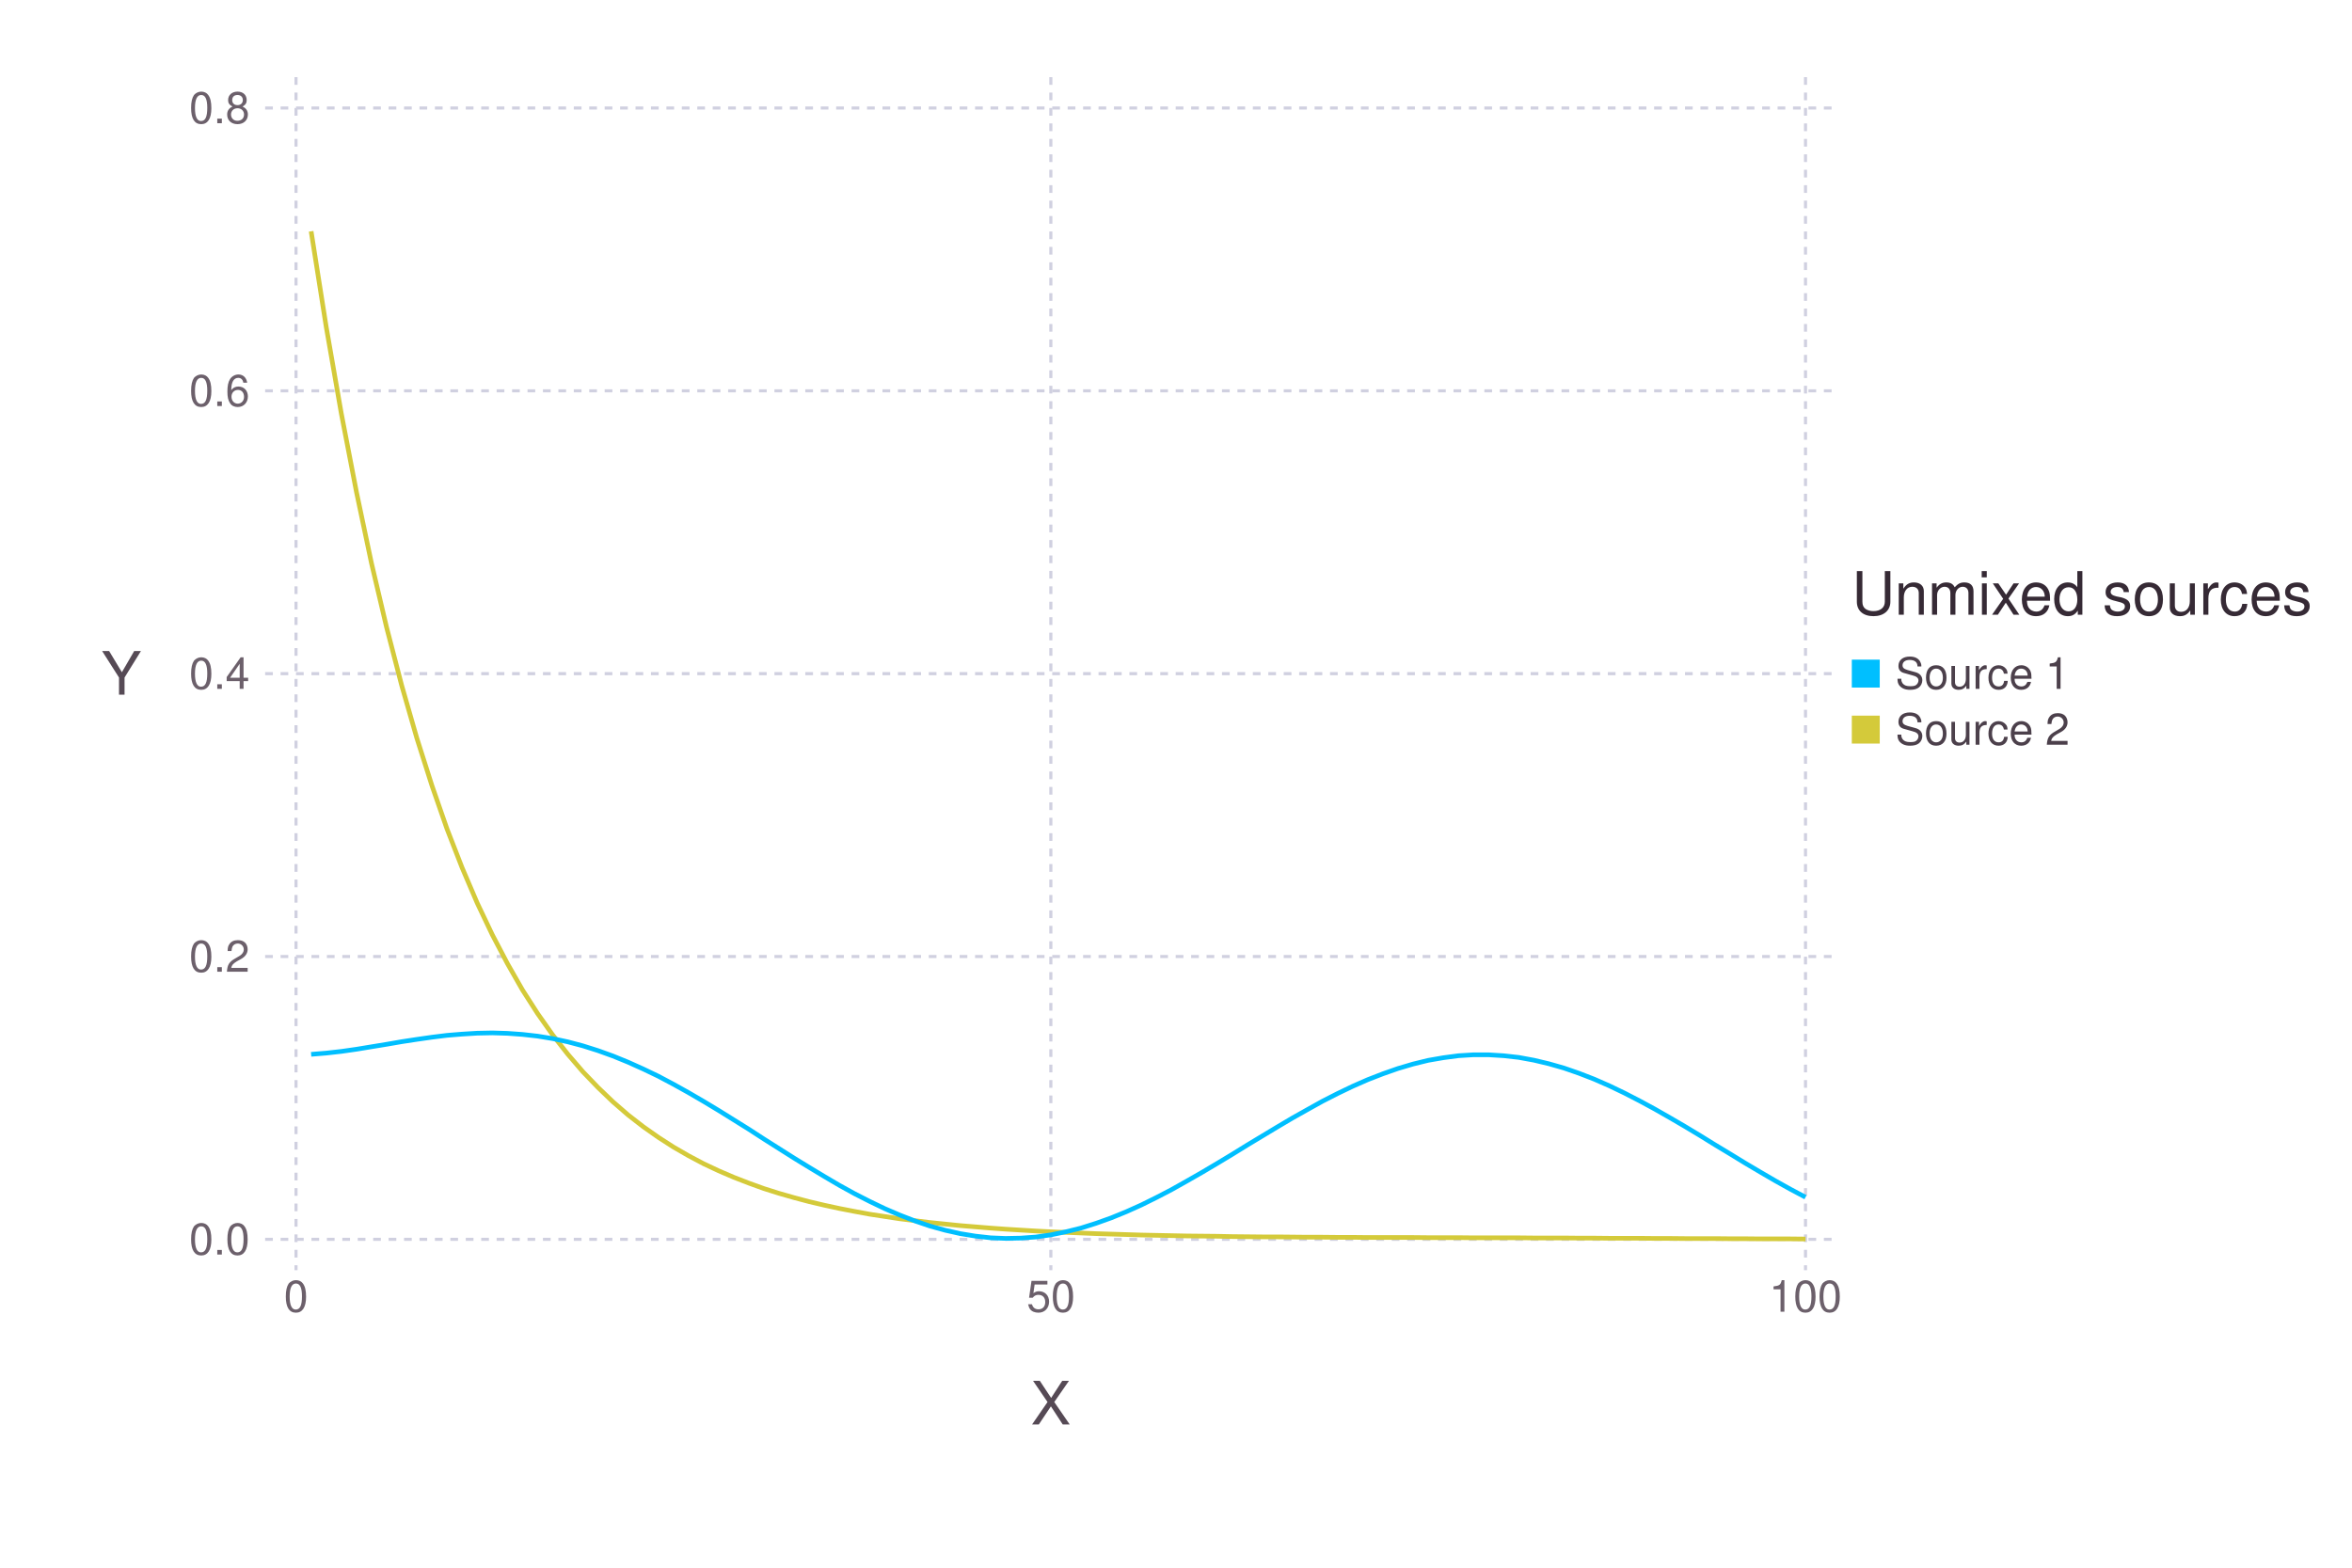
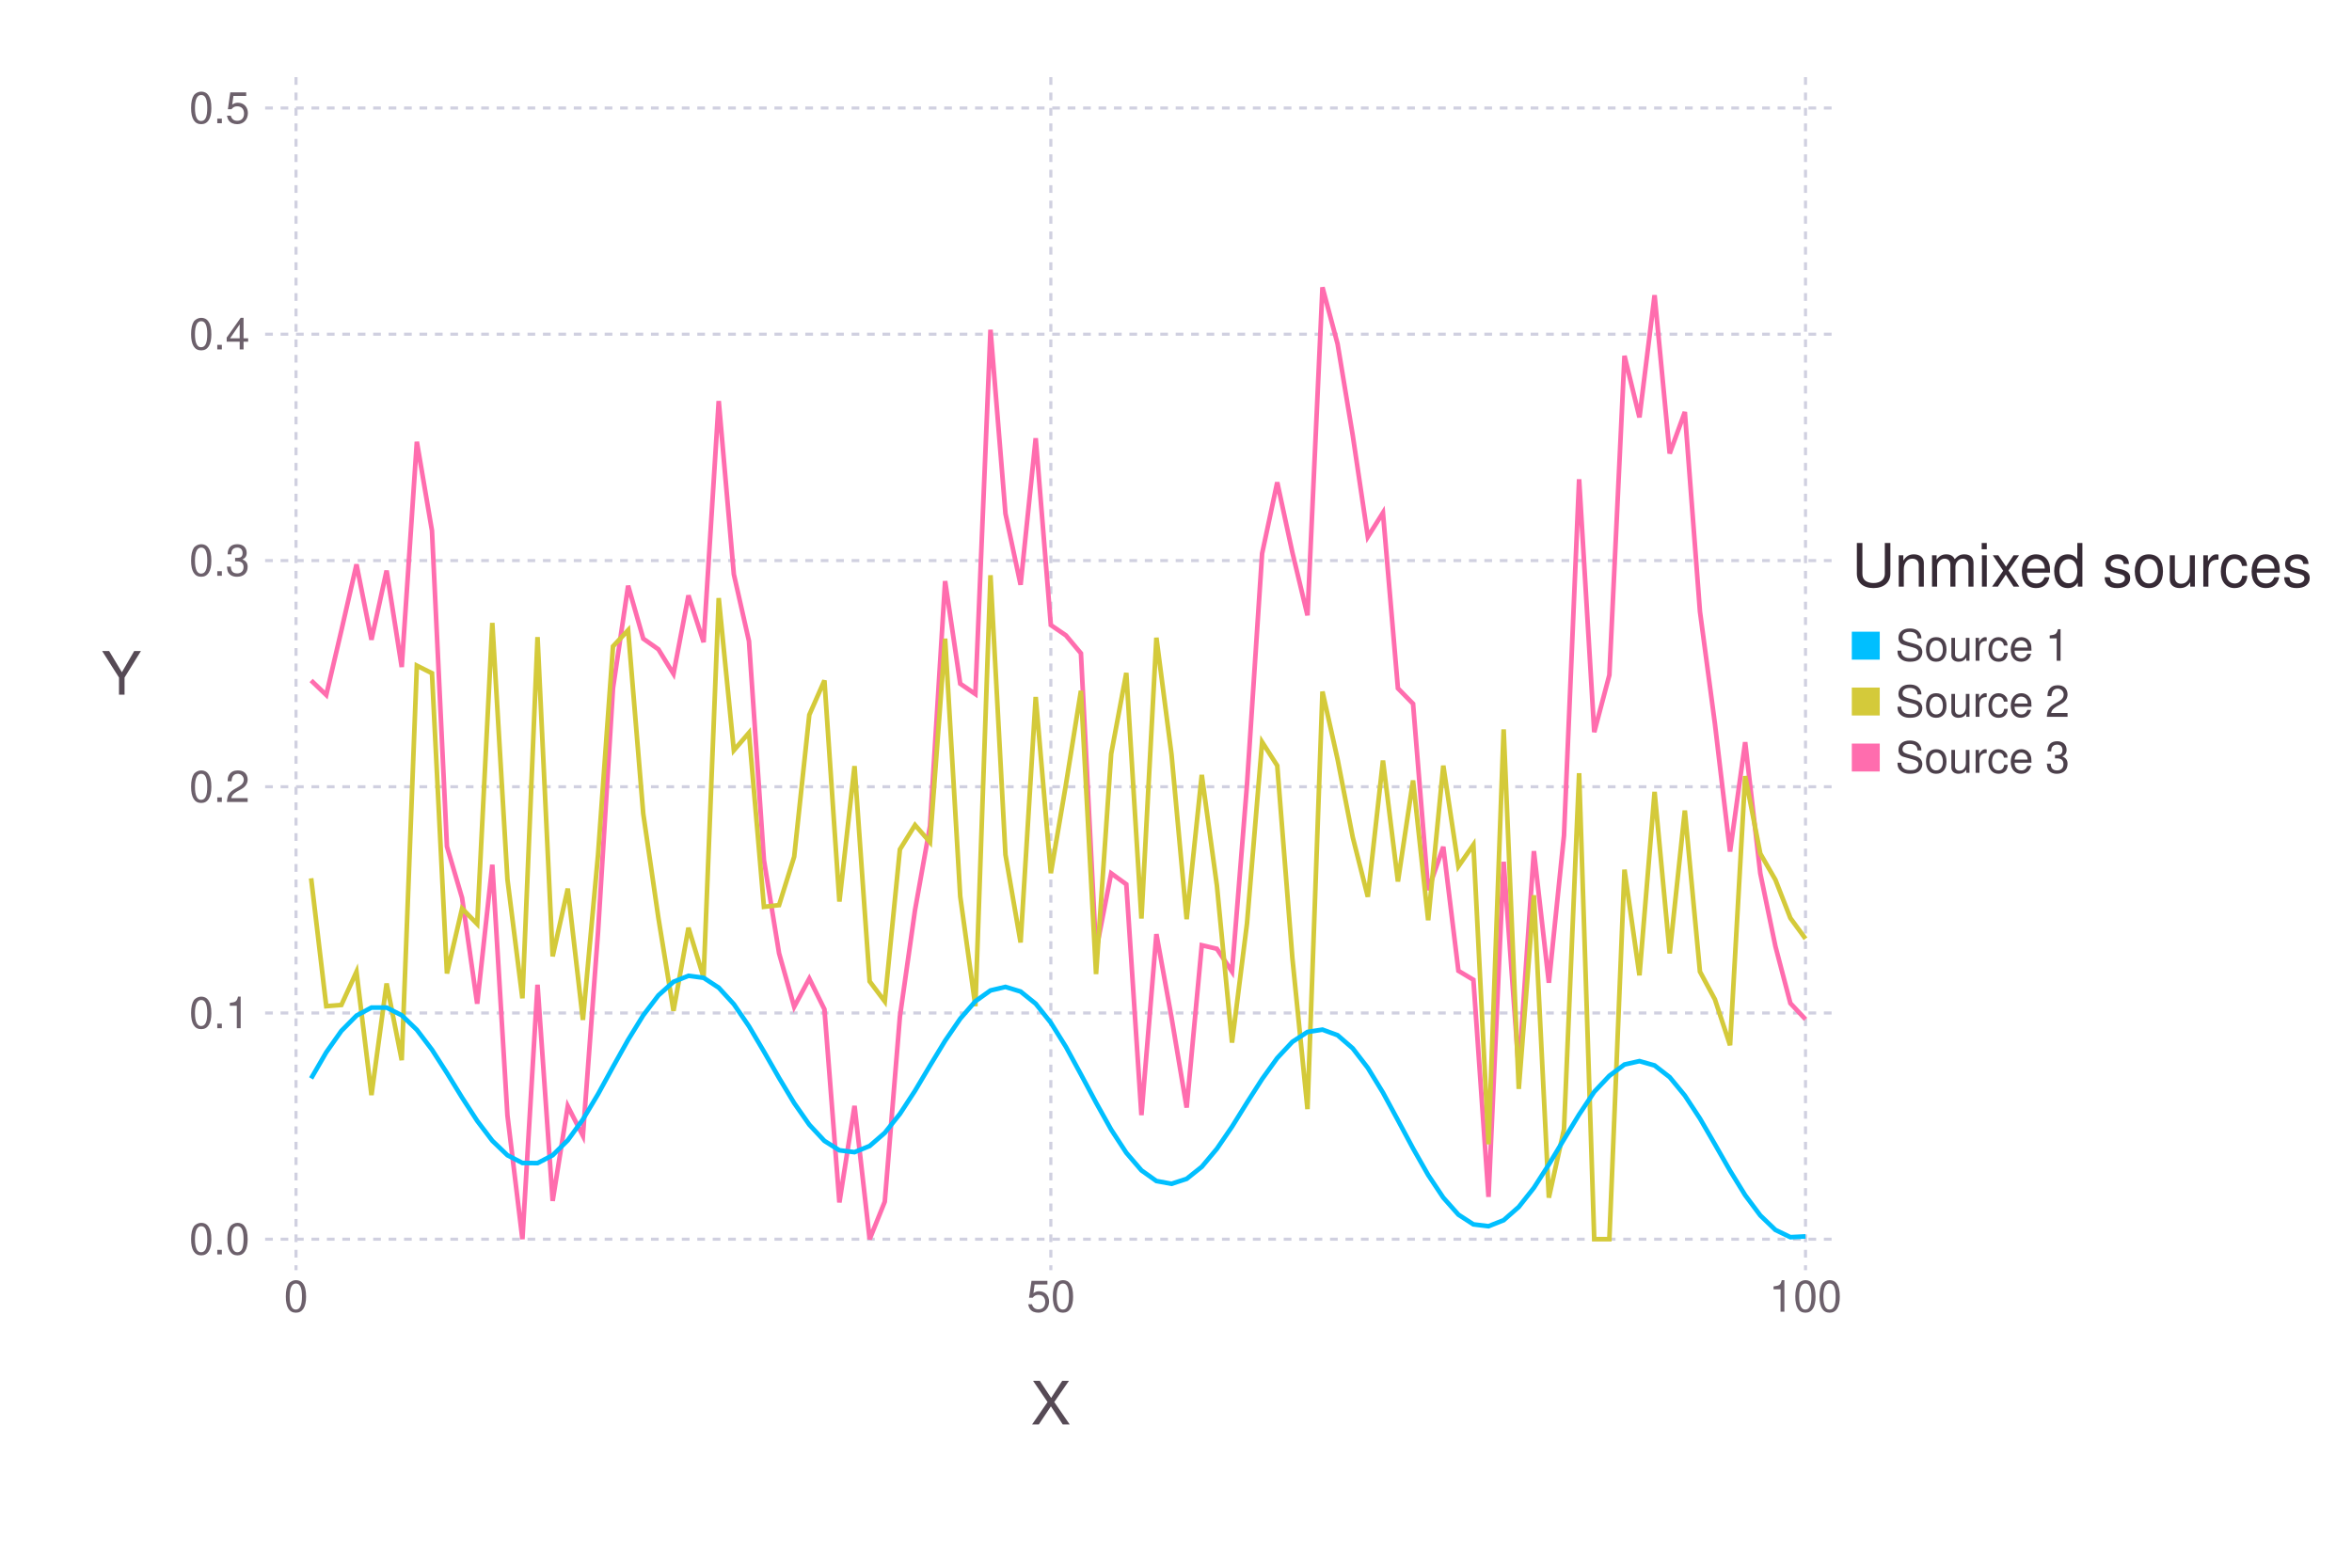
<svg xmlns="http://www.w3.org/2000/svg" version="1.2" width="152.4mm" height="101.6mm" viewBox="0 0 152.4 101.6" stroke="none" fill="#000000" stroke-width="0.3" font-size="3.88">
-   <g class="plotroot xscalable yscalable" id="img-4fcdff77-1">
-     <g font-size="3.88" font-family="'PT Sans','Helvetica Neue','Helvetica',sans-serif" fill="#564A55" stroke="#000000" stroke-opacity="0.000" id="img-4fcdff77-2">
+   <g class="plotroot xscalable yscalable" id="img-59fa39fe-1">
+     <g font-size="3.88" font-family="'PT Sans','Helvetica Neue','Helvetica',sans-serif" fill="#564A55" stroke="#000000" stroke-opacity="0.000" id="img-59fa39fe-2">
      <text x="68.09" y="89.99" text-anchor="middle" dy="0.6em">X</text>
    </g>
-     <g class="guide xlabels" font-size="2.82" font-family="'PT Sans Caption','Helvetica Neue','Helvetica',sans-serif" fill="#6C606B" id="img-4fcdff77-3">
+     <g class="guide xlabels" font-size="2.82" font-family="'PT Sans Caption','Helvetica Neue','Helvetica',sans-serif" fill="#6C606B" id="img-59fa39fe-3">
      <text x="19.18" y="83.32" text-anchor="middle" dy="0.6em">0</text>
      <text x="68.09" y="83.32" text-anchor="middle" dy="0.6em">50</text>
      <text x="116.99" y="83.32" text-anchor="middle" dy="0.6em">100</text>
    </g>
-     <g class="guide colorkey" id="img-4fcdff77-4">
-       <g fill="#4C404B" font-size="2.82" font-family="'PT Sans','Helvetica Neue','Helvetica',sans-serif" id="img-4fcdff77-5">
-         <text x="122.81" y="43.66" dy="0.35em" id="img-4fcdff77-6" class="color_Source_1">Source 1</text>
-         <text x="122.81" y="47.28" dy="0.35em" id="img-4fcdff77-7" class="color_Source_2">Source 2</text>
+     <g class="guide colorkey" id="img-59fa39fe-4">
+       <g fill="#4C404B" font-size="2.82" font-family="'PT Sans','Helvetica Neue','Helvetica',sans-serif" id="img-59fa39fe-5">
+         <text x="122.81" y="41.84" dy="0.35em" id="img-59fa39fe-6" class="color_Source_1">Source 1</text>
+         <text x="122.81" y="45.47" dy="0.35em" id="img-59fa39fe-7" class="color_Source_2">Source 2</text>
+         <text x="122.81" y="49.1" dy="0.35em" id="img-59fa39fe-8" class="color_Source_3">Source 3</text>
      </g>
-       <g stroke="#000000" stroke-opacity="0.000" id="img-4fcdff77-8">
-         <rect x="119.99" y="42.75" width="1.81" height="1.81" id="img-4fcdff77-9" class="color_Source_1" fill="#00BFFF" />
-         <rect x="119.99" y="46.38" width="1.81" height="1.81" id="img-4fcdff77-10" class="color_Source_2" fill="#D4CA3A" />
+       <g stroke="#000000" stroke-opacity="0.000" id="img-59fa39fe-9">
+         <rect x="119.99" y="40.94" width="1.81" height="1.81" id="img-59fa39fe-10" fill="#00BFFF" class="color_Source_1" />
+         <rect x="119.99" y="44.56" width="1.81" height="1.81" id="img-59fa39fe-11" fill="#D4CA3A" class="color_Source_2" />
+         <rect x="119.99" y="48.19" width="1.81" height="1.81" id="img-59fa39fe-12" fill="#FF6DAE" class="color_Source_3" />
      </g>
-       <g fill="#362A35" font-size="3.88" font-family="'PT Sans','Helvetica Neue','Helvetica',sans-serif" stroke="#000000" stroke-opacity="0.000" id="img-4fcdff77-11">
-         <text x="119.99" y="39.84" id="img-4fcdff77-12">Unmixed sources</text>
+       <g fill="#362A35" font-size="3.88" font-family="'PT Sans','Helvetica Neue','Helvetica',sans-serif" stroke="#000000" stroke-opacity="0.000" id="img-59fa39fe-13">
+         <text x="119.99" y="38.02" id="img-59fa39fe-14">Unmixed sources</text>
      </g>
    </g>
-     <g clip-path="url(#img-4fcdff77-13)">
-       <g id="img-4fcdff77-14">
-         <g pointer-events="visible" opacity="1" fill="#000000" fill-opacity="0.000" stroke="#000000" stroke-opacity="0.000" class="guide background" id="img-4fcdff77-15">
-           <rect x="17.18" y="5" width="101.81" height="77.32" id="img-4fcdff77-16" />
+     <g clip-path="url(#img-59fa39fe-15)">
+       <g id="img-59fa39fe-16">
+         <g pointer-events="visible" opacity="1" fill="#000000" fill-opacity="0.000" stroke="#000000" stroke-opacity="0.000" class="guide background" id="img-59fa39fe-17">
+           <rect x="17.18" y="5" width="101.81" height="77.32" id="img-59fa39fe-18" />
        </g>
-         <g class="guide ygridlines xfixed" stroke-dasharray="0.5,0.5" stroke-width="0.2" stroke="#D0D0E0" id="img-4fcdff77-17">
-           <path fill="none" d="M17.18,80.32 L 118.99 80.32" id="img-4fcdff77-18" />
-           <path fill="none" d="M17.18,61.99 L 118.99 61.99" id="img-4fcdff77-19" />
-           <path fill="none" d="M17.18,43.66 L 118.99 43.66" id="img-4fcdff77-20" />
-           <path fill="none" d="M17.18,25.33 L 118.99 25.33" id="img-4fcdff77-21" />
-           <path fill="none" d="M17.18,7 L 118.99 7" id="img-4fcdff77-22" />
+         <g class="guide ygridlines xfixed" stroke-dasharray="0.5,0.5" stroke-width="0.2" stroke="#D0D0E0" id="img-59fa39fe-19">
+           <path fill="none" d="M17.18,80.31 L 118.99 80.31" id="img-59fa39fe-20" />
+           <path fill="none" d="M17.18,65.65 L 118.99 65.65" id="img-59fa39fe-21" />
+           <path fill="none" d="M17.18,50.99 L 118.99 50.99" id="img-59fa39fe-22" />
+           <path fill="none" d="M17.18,36.33 L 118.99 36.33" id="img-59fa39fe-23" />
+           <path fill="none" d="M17.18,21.66 L 118.99 21.66" id="img-59fa39fe-24" />
+           <path fill="none" d="M17.18,7 L 118.99 7" id="img-59fa39fe-25" />
        </g>
-         <g class="guide xgridlines yfixed" stroke-dasharray="0.5,0.5" stroke-width="0.2" stroke="#D0D0E0" id="img-4fcdff77-23">
-           <path fill="none" d="M19.18,5 L 19.18 82.32" id="img-4fcdff77-24" />
-           <path fill="none" d="M68.09,5 L 68.09 82.32" id="img-4fcdff77-25" />
-           <path fill="none" d="M116.99,5 L 116.99 82.32" id="img-4fcdff77-26" />
+         <g class="guide xgridlines yfixed" stroke-dasharray="0.5,0.5" stroke-width="0.2" stroke="#D0D0E0" id="img-59fa39fe-26">
+           <path fill="none" d="M19.18,5 L 19.18 82.32" id="img-59fa39fe-27" />
+           <path fill="none" d="M68.09,5 L 68.09 82.32" id="img-59fa39fe-28" />
+           <path fill="none" d="M116.99,5 L 116.99 82.32" id="img-59fa39fe-29" />
        </g>
-         <g class="plotpanel" id="img-4fcdff77-27">
-           <g stroke-width="0.3" fill="#000000" fill-opacity="0.000" class="geometry color_Source_2" stroke-dasharray="none" stroke="#D4CA3A" id="img-4fcdff77-28">
-             <path fill="none" d="M20.16,14.99 L 21.14 21.2 22.12 26.82 23.1 31.9 24.07 36.5 25.05 40.66 26.03 44.43 27.01 47.84 27.99 50.92 28.96 53.71 29.94 56.23 30.92 58.52 31.9 60.58 32.88 62.45 33.85 64.15 34.83 65.68 35.81 67.07 36.79 68.32 37.77 69.46 38.75 70.48 39.72 71.41 40.7 72.26 41.68 73.02 42.66 73.71 43.64 74.34 44.61 74.9 45.59 75.42 46.57 75.88 47.55 76.3 48.53 76.68 49.5 77.03 50.48 77.34 51.46 77.62 52.44 77.88 53.42 78.11 54.39 78.32 55.37 78.51 56.35 78.69 57.33 78.84 58.31 78.99 59.29 79.11 60.26 79.23 61.24 79.33 62.22 79.43 63.2 79.51 64.18 79.59 65.15 79.66 66.13 79.72 67.11 79.78 68.09 79.83 69.07 79.87 70.04 79.91 71.02 79.95 72 79.98 72.98 80.01 73.96 80.04 74.93 80.06 75.91 80.08 76.89 80.1 77.87 80.11 78.85 80.12 79.83 80.14 80.8 80.15 81.78 80.16 82.76 80.16 83.74 80.17 84.72 80.18 85.69 80.18 86.67 80.19 87.65 80.19 88.63 80.2 89.61 80.2 90.58 80.2 91.56 80.2 92.54 80.21 93.52 80.21 94.5 80.21 95.47 80.22 96.45 80.22 97.43 80.22 98.41 80.22 99.39 80.23 100.36 80.23 101.34 80.23 102.32 80.24 103.3 80.24 104.28 80.25 105.26 80.25 106.23 80.25 107.21 80.26 108.19 80.26 109.17 80.27 110.15 80.27 111.12 80.27 112.1 80.28 113.08 80.28 114.06 80.29 115.04 80.29 116.01 80.29 116.99 80.3" id="img-4fcdff77-29" />
+         <g class="plotpanel" id="img-59fa39fe-30">
+           <g stroke-width="0.3" fill="#000000" fill-opacity="0.000" class="geometry color_Source_3" stroke-dasharray="none" stroke="#FF6DAE" id="img-59fa39fe-31">
+             <path fill="none" d="M20.16,44.1 L 21.14 45.04 22.12 40.86 23.1 36.58 24.07 41.46 25.05 36.98 26.03 43.23 27.01 28.63 27.99 34.39 28.96 54.86 29.94 58.19 30.92 65.05 31.9 56.04 32.88 72.29 33.85 80.31 34.83 63.82 35.81 77.83 36.79 71.69 37.77 73.61 38.75 60.4 39.72 44.6 40.7 37.96 41.68 41.39 42.66 42.08 43.64 43.67 44.61 38.59 45.59 41.62 46.57 25.99 47.55 37.22 48.53 41.55 49.5 55.74 50.48 61.78 51.46 65.25 52.44 63.42 53.42 65.41 54.39 77.93 55.37 71.67 56.35 80.31 57.33 77.88 58.31 65.89 59.29 58.98 60.26 53.54 61.24 37.66 62.22 44.31 63.2 44.98 64.18 21.37 65.15 33.29 66.13 37.9 67.11 28.4 68.09 40.51 69.07 41.18 70.04 42.34 71.02 61.63 72 56.6 72.98 57.31 73.96 72.27 74.93 60.54 75.91 65.94 76.89 71.78 77.87 61.26 78.85 61.49 79.83 62.97 80.8 50.86 81.78 35.87 82.76 31.26 83.74 35.8 84.72 39.88 85.69 18.62 86.67 22.29 87.65 28.2 88.63 34.79 89.61 33.23 90.58 44.61 91.56 45.61 92.54 57.69 93.52 54.88 94.5 62.92 95.47 63.5 96.45 77.57 97.43 55.85 98.41 69.34 99.39 55.16 100.36 63.69 101.34 54.15 102.32 31.06 103.3 47.45 104.28 43.75 105.26 23.06 106.23 27.05 107.21 19.13 108.19 29.39 109.17 26.7 110.15 39.63 111.12 46.91 112.1 55.19 113.08 48.1 114.06 56.6 115.04 61.33 116.01 65.02 116.99 66.06" id="img-59fa39fe-32" />
          </g>
-           <g stroke-width="0.3" fill="#000000" fill-opacity="0.000" class="geometry color_Source_1" stroke-dasharray="none" stroke="#00BFFF" id="img-4fcdff77-30">
-             <path fill="none" d="M20.16,68.33 L 21.14 68.25 22.12 68.14 23.1 68 24.07 67.84 25.05 67.68 26.03 67.51 27.01 67.36 27.99 67.22 28.96 67.1 29.94 67.02 30.92 66.96 31.9 66.94 32.88 66.97 33.85 67.04 34.83 67.15 35.81 67.31 36.79 67.52 37.77 67.78 38.75 68.09 39.72 68.44 40.7 68.84 41.68 69.28 42.66 69.75 43.64 70.27 44.61 70.81 45.59 71.38 46.57 71.97 47.55 72.58 48.53 73.19 49.5 73.82 50.48 74.44 51.46 75.06 52.44 75.66 53.42 76.25 54.39 76.82 55.37 77.36 56.35 77.86 57.33 78.33 58.31 78.75 59.29 79.13 60.26 79.46 61.24 79.73 62.22 79.95 63.2 80.11 64.18 80.22 65.15 80.26 66.13 80.24 67.11 80.17 68.09 80.03 69.07 79.83 70.04 79.59 71.02 79.28 72 78.93 72.98 78.53 73.96 78.09 74.93 77.61 75.91 77.1 76.89 76.55 77.87 75.99 78.85 75.41 79.83 74.82 80.8 74.22 81.78 73.63 82.76 73.04 83.74 72.46 84.72 71.91 85.69 71.37 86.67 70.87 87.65 70.4 88.63 69.97 89.61 69.59 90.58 69.25 91.56 68.96 92.54 68.72 93.52 68.55 94.5 68.42 95.47 68.36 96.45 68.36 97.43 68.42 98.41 68.53 99.39 68.71 100.36 68.94 101.34 69.22 102.32 69.56 103.3 69.94 104.28 70.37 105.26 70.84 106.23 71.34 107.21 71.87 108.19 72.43 109.17 73 110.15 73.59 111.12 74.19 112.1 74.78 113.08 75.38 114.06 75.96 115.04 76.53 116.01 77.07 116.99 77.59" id="img-4fcdff77-31" />
+           <g stroke-width="0.3" fill="#000000" fill-opacity="0.000" class="geometry color_Source_2" stroke-dasharray="none" stroke="#D4CA3A" id="img-59fa39fe-33">
+             <path fill="none" d="M20.16,56.92 L 21.14 65.21 22.12 65.13 23.1 62.98 24.07 70.97 25.05 63.74 26.03 68.71 27.01 43.14 27.99 43.63 28.96 63.09 29.94 58.88 30.92 59.88 31.9 40.37 32.88 56.99 33.85 64.7 34.83 41.29 35.81 61.98 36.79 57.59 37.77 66.1 38.75 55.4 39.72 41.89 40.7 40.84 41.68 52.73 42.66 59.48 43.64 65.51 44.61 60.13 45.59 63.35 46.57 38.76 47.55 48.63 48.53 47.49 49.5 58.77 50.48 58.66 51.46 55.52 52.44 46.33 53.42 44.1 54.39 58.43 55.37 49.65 56.35 63.6 57.33 64.9 58.31 55.05 59.29 53.47 60.26 54.58 61.24 41.39 62.22 58.1 63.2 65.21 64.18 37.28 65.15 55.39 66.13 61.08 67.11 45.17 68.09 56.59 69.07 50.83 70.04 44.77 71.02 63.13 72 48.86 72.98 43.61 73.96 59.53 74.93 41.33 75.91 48.9 76.89 59.57 77.87 50.22 78.85 57.39 79.83 67.57 80.8 59.85 81.78 48.09 82.76 49.62 83.74 62.08 84.72 71.88 85.69 44.82 86.67 49.21 87.65 54.25 88.63 58.12 89.61 49.29 90.58 57.13 91.56 50.58 92.54 59.64 93.52 49.62 94.5 56.15 95.47 54.75 96.45 74.16 97.43 47.27 98.41 70.57 99.39 58.02 100.36 77.62 101.34 73.19 102.32 50.11 103.3 80.31 104.28 80.31 105.26 56.36 106.23 63.21 107.21 51.32 108.19 61.79 109.17 52.53 110.15 62.97 111.12 64.77 112.1 67.74 113.08 50.3 114.06 55.32 115.04 57.02 116.01 59.5 116.99 60.84" id="img-59fa39fe-34" />
+           </g>
+           <g stroke-width="0.3" fill="#000000" fill-opacity="0.000" class="geometry color_Source_1" stroke-dasharray="none" stroke="#00BFFF" id="img-59fa39fe-35">
+             <path fill="none" d="M20.16,69.89 L 21.14 68.2 22.12 66.81 23.1 65.82 24.07 65.3 25.05 65.3 26.03 65.8 27.01 66.74 27.99 68.03 28.96 69.54 29.94 71.13 30.92 72.64 31.9 73.93 32.88 74.87 33.85 75.37 34.83 75.38 35.81 74.87 36.79 73.9 37.77 72.55 38.75 70.91 39.72 69.14 40.7 67.39 41.68 65.8 42.66 64.51 43.64 63.63 44.61 63.24 45.59 63.37 46.57 64.01 47.55 65.08 48.53 66.51 49.5 68.15 50.48 69.86 51.46 71.49 52.44 72.89 53.42 73.94 54.39 74.55 55.37 74.67 56.35 74.27 57.33 73.42 58.31 72.19 59.29 70.69 60.26 69.06 61.24 67.45 62.22 66.02 63.2 64.89 64.18 64.19 65.15 63.96 66.13 64.26 67.11 65.05 68.09 66.28 69.07 67.85 70.04 69.63 71.02 71.46 72 73.21 72.98 74.71 73.96 75.85 74.93 76.54 75.91 76.72 76.89 76.4 77.87 75.62 78.85 74.45 79.83 73.02 80.8 71.46 81.78 69.93 82.76 68.57 83.74 67.52 84.72 66.88 85.69 66.73 86.67 67.09 87.65 67.94 88.63 69.21 89.61 70.81 90.58 72.6 91.56 74.43 92.54 76.15 93.52 77.62 94.5 78.72 95.47 79.35 96.45 79.47 97.43 79.08 98.41 78.22 99.39 76.98 100.36 75.47 101.34 73.84 102.32 72.23 103.3 70.76 104.28 69.72 105.26 68.99 106.23 68.77 107.21 69.05 108.19 69.81 109.17 71 110.15 72.49 111.12 74.16 112.1 75.87 113.08 77.46 114.06 78.77 115.04 79.71 116.01 80.18 116.99 80.13" id="img-59fa39fe-36" />
          </g>
        </g>
      </g>
    </g>
-     <g class="guide ylabels" font-size="2.82" font-family="'PT Sans Caption','Helvetica Neue','Helvetica',sans-serif" fill="#6C606B" id="img-4fcdff77-32">
-       <text x="16.18" y="80.32" text-anchor="end" dy="0.35em" id="img-4fcdff77-33">0.0</text>
-       <text x="16.18" y="61.99" text-anchor="end" dy="0.35em" id="img-4fcdff77-34">0.2</text>
-       <text x="16.18" y="43.66" text-anchor="end" dy="0.35em" id="img-4fcdff77-35">0.4</text>
-       <text x="16.18" y="25.33" text-anchor="end" dy="0.35em" id="img-4fcdff77-36">0.6</text>
-       <text x="16.18" y="7" text-anchor="end" dy="0.35em" id="img-4fcdff77-37">0.8</text>
+     <g class="guide ylabels" font-size="2.82" font-family="'PT Sans Caption','Helvetica Neue','Helvetica',sans-serif" fill="#6C606B" id="img-59fa39fe-37">
+       <text x="16.18" y="80.31" text-anchor="end" dy="0.35em" id="img-59fa39fe-38">0.0</text>
+       <text x="16.18" y="65.65" text-anchor="end" dy="0.35em" id="img-59fa39fe-39">0.1</text>
+       <text x="16.18" y="50.99" text-anchor="end" dy="0.35em" id="img-59fa39fe-40">0.2</text>
+       <text x="16.18" y="36.33" text-anchor="end" dy="0.35em" id="img-59fa39fe-41">0.3</text>
+       <text x="16.18" y="21.66" text-anchor="end" dy="0.35em" id="img-59fa39fe-42">0.4</text>
+       <text x="16.18" y="7" text-anchor="end" dy="0.35em" id="img-59fa39fe-43">0.5</text>
    </g>
-     <g font-size="3.88" font-family="'PT Sans','Helvetica Neue','Helvetica',sans-serif" fill="#564A55" stroke="#000000" stroke-opacity="0.000" id="img-4fcdff77-38">
-       <text x="9.16" y="43.66" text-anchor="end" dy="0.35em" id="img-4fcdff77-39">Y</text>
+     <g font-size="3.88" font-family="'PT Sans','Helvetica Neue','Helvetica',sans-serif" fill="#564A55" stroke="#000000" stroke-opacity="0.000" id="img-59fa39fe-44">
+       <text x="9.16" y="43.66" text-anchor="end" dy="0.35em" id="img-59fa39fe-45">Y</text>
    </g>
  </g>
  <defs>
-     <clipPath id="img-4fcdff77-13">
+     <clipPath id="img-59fa39fe-15">
      <path d="M17.18,5 L 118.99 5 118.99 82.32 17.18 82.32" />
    </clipPath>
  </defs>
</svg>
